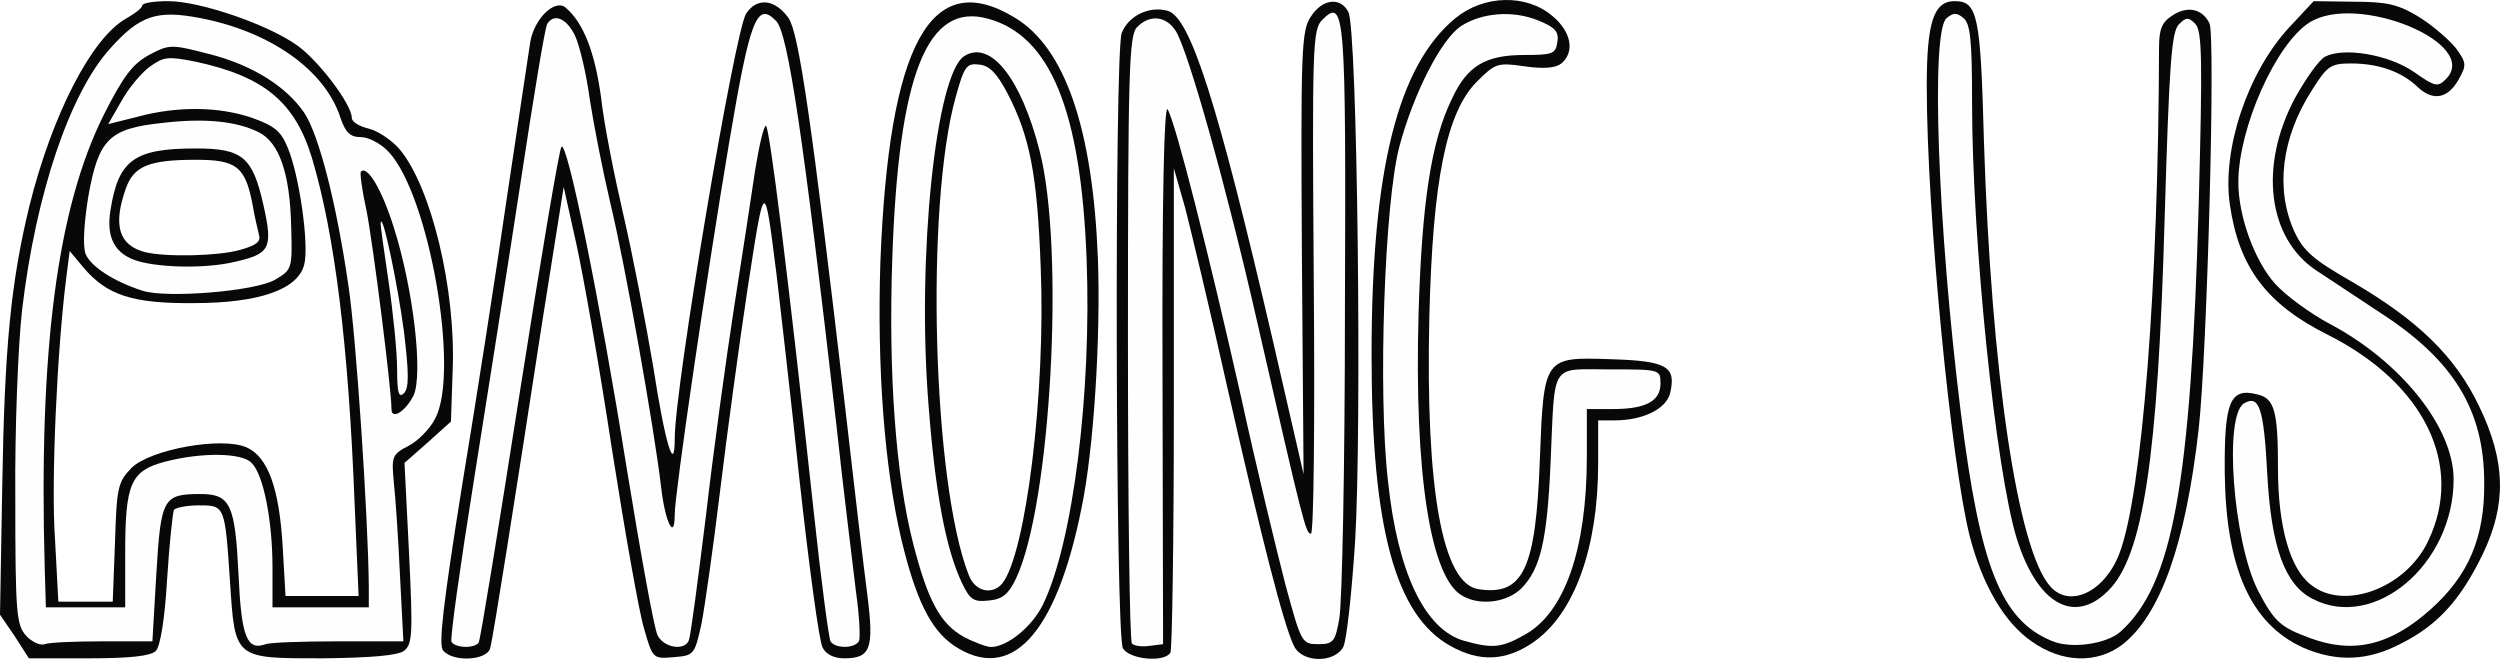
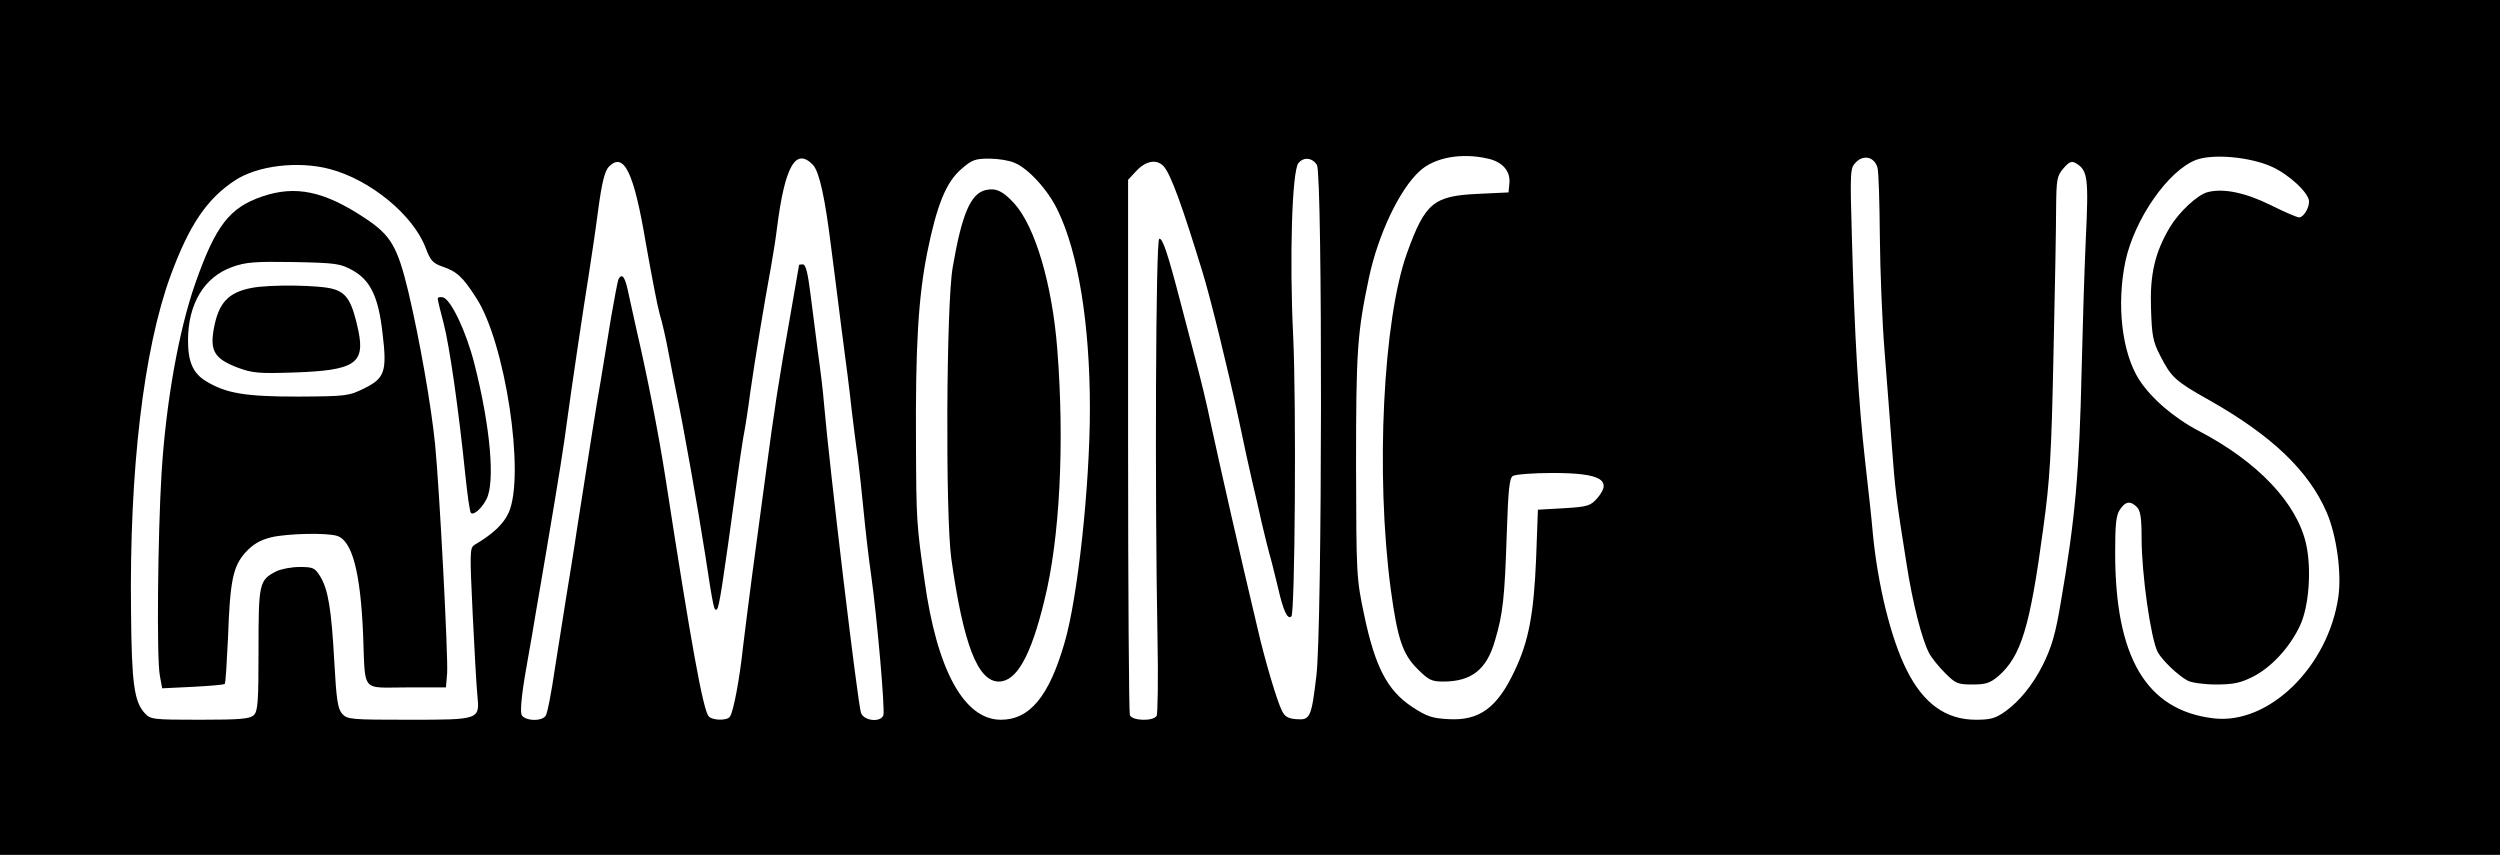
- <svg xmlns="http://www.w3.org/2000/svg" version="1.0" viewBox="0 0 1000 263.59">
-   <g>
-     <g transform="matrix(.22661 0 0 .22661 -6.5718 -6.3356)" fill="#080808">
-       <path d="m55 1151-26-38 4-229c4-243 15-357 48-493 40-160 109-295 170-330 16-9 29-19 29-23 0-5 21-8 46-8 55 0 173 40 226 77 38 26 98 105 98 129 0 7 13 15 30 19 16 4 40 20 54 36 56 66 100 248 94 391l-3 90-41 37-41 36 8 159c7 144 6 161-9 173-12 8-57 12-143 13-157 0-155 2-164-135-9-135-9-135-55-135-21 0-41 4-44 8-2 4-8 59-12 122-4 70-12 119-20 127-9 9-46 13-118 13h-106zm177-166c3-97 5-106 29-131 33-33 161-56 204-36 37 17 57 72 63 175l5 87h129l-7-162c-11-283-35-475-75-610-30-100-85-145-205-171-50-10-57-9-82 9-16 12-38 39-50 61l-23 40 52-13c70-19 144-18 202 2 39 14 51 23 63 53 20 47 38 171 29 206-11 44-80 68-195 68-108 1-153-14-194-62l-25-30-6 47c-16 125-27 359-20 460l6 112h96zm510-372c-11-83-38-212-41-192-1 3 6 50 14 105 8 54 15 124 15 154 0 42 3 51 12 42s9-34 0-109zm-289-144c28-8 37-14 33-27-2-9-8-33-11-52-13-68-28-80-100-80-83 0-110 11-124 51-23 65-12 100 34 112 37 9 130 7 168-4z" />
-       <path d="m811 1176c-8-10 0-80 33-287 25-151 61-382 80-514 20-132 38-255 41-273 7-41 43-76 62-61 32 27 52 79 63 159 5 47 24 141 40 210s39 188 52 265c21 136 38 192 38 127 0-91 106-719 126-750 19-29 51-26 75 8 18 26 41 184 99 680 16 140 34 293 40 338 12 95 6 112-41 112-18 0-32-7-38-19-6-10-24-144-41-298-16-153-35-314-40-358-22-174-21-174-51 20-15 99-37 261-49 360s-27 205-33 235c-12 54-13 55-49 58s-37 3-52-50c-9-29-34-172-57-318-22-146-51-309-63-363l-22-99-38 239c-20 131-48 310-62 398s-27 168-30 178c-7 21-66 24-83 3z" />
-       <path d="m1712 1167c-40-28-66-79-92-187-30-128-43-303-37-490 15-385 89-521 237-431 89 53 138 196 147 426 5 136-7 335-29 440-45 224-125 310-226 242zm86-109c42-52 77-339 68-558-6-164-19-231-59-308-18-34-31-48-49-50-23-3-27 3-42 57-54 193-41 681 23 844 11 29 41 36 59 15z" />
-       <path d="m2011 1172c-13-25-15-1051-2-1086 12-30 48-48 81-39 40 11 88 161 186 583l54 235-3-390c-2-360-1-393 16-418 20-31 52-35 66-8 16 28 24 735 12 934-6 92-15 176-21 187-16 29-73 28-87-2-18-36-58-193-118-458-30-135-64-276-74-315l-20-70v422c0 233-3 427-6 433-11 18-73 12-84-8z" />
-       <path d="m2589 1168c-97-54-139-208-139-514 0-325 46-510 148-594 50-41 125-43 171-4 34 28 40 64 16 84-10 8-31 10-65 5-48-7-52-5-84 27-54 54-78 174-84 415-7 305 23 472 87 481 79 12 101-36 108-228 7-182 7-182 125-178 100 3 116 13 105 60-7 28-48 48-98 48h-29v76c0 149-42 266-115 316-48 33-95 35-146 6z" />
-       <path d="m3615 1160c-48-33-87-100-109-185-33-130-76-571-76-795 0-112 12-150 49-150 41 0 46 24 52 249 13 404 59 719 117 784 34 39 96 10 122-58 40-104 69-473 70-892 0-34 5-46 24-58 26-17 52-12 65 14 11 20-4 583-19 716-23 204-68 329-135 381-45 34-107 32-160-6z" />
-       <path d="m4094 1171c-92-42-136-140-138-308-1-126 9-151 57-139 31 7 37 29 37 132 0 100 21 176 58 204 58 47 168 6 207-77 64-133-6-278-177-364-108-54-157-119-173-230-14-97 31-233 105-313l43-46 71 1c59 0 79 5 115 27 24 15 53 40 65 55 19 26 19 30 5 55-19 34-45 39-72 14-29-28-70-42-118-42-36 0-42 4-69 47-54 84-65 175-31 250 16 34 33 49 101 88 117 68 183 132 225 220 47 97 49 173 6 262-39 80-79 124-142 156-60 32-115 34-175 8z" />
-     </g>
-     <g transform="matrix(.22661 0 0 .22661 -6.5718 -6.3356)" fill="#fefefe">
-       <path d="m75 1150c-17-19-19-40-19-243-1-122 5-271 12-332 24-204 84-383 156-462 52-58 82-68 159-53 124 24 220 92 247 176 9 26 17 34 36 34 14 0 36 12 49 26 72 77 126 390 82 471-9 18-31 40-47 48-29 15-30 19-26 63 3 26 8 100 11 165l6 117h-115c-63 0-120 2-128 5-33 12-43-12-48-123-6-123-14-142-67-142-66 0-70 7-78 140l-7 120h-88c-49 0-95 2-102 5-8 3-23-4-33-15zm175-147c0-122 10-144 70-160 65-17 136-16 153 2 21 20 37 102 37 185v70h170v-37c-1-118-22-439-36-531-21-145-52-266-78-305-32-47-93-85-169-104-66-17-69-17-105 2-29 16-45 37-79 104-83 165-116 416-105 804l2 67h140zm509-277c17-37 0-187-35-297-21-67-47-110-58-98-2 2 2 33 10 69 11 55 44 314 44 350 0 20 25 4 39-24z" />
-       <path d="m280 541c-52-17-91-43-100-65-5-14-3-53 5-102 18-101 37-119 130-129 76-9 131-3 170 16 37 18 56 73 58 168 2 73 2 75-29 93-35 20-191 33-234 19zm164-51c62-14 67-24 50-100-19-85-37-100-119-100-109 0-137 20-151 109-8 49 8 78 49 90 42 12 122 13 171 1z" />
-       <path d="m826 1161c-3-4 15-132 39-282 24-151 62-392 84-536 22-145 42-267 46-273 12-19 34-10 49 21 8 17 20 67 26 112 7 45 23 127 36 182 26 107 78 400 90 503 7 62 24 96 24 48 0-37 56-418 96-656 37-220 49-250 83-215 21 21 48 205 106 710 13 121 30 255 35 298 6 42 8 82 5 87-8 13-42 13-50 0-3-5-17-110-30-232-45-416-78-678-84-678-4 0-12 35-19 78-6 42-23 151-37 241s-37 257-50 370c-14 113-27 212-30 219-7 19-43 14-55-8-6-10-30-144-55-297-48-300-105-578-115-566-4 5-37 201-74 437s-69 433-72 438c-7 11-41 10-48-1z" />
-       <path d="m1730 1152c-41-23-63-63-89-164-31-121-44-301-37-503 11-327 62-454 169-424 110 30 164 162 174 424 9 237-24 501-77 610-19 39-63 75-92 75-7 0-29-8-48-18zm92-102c62-129 87-583 42-756-33-129-87-196-133-167-50 32-84 355-63 616 12 157 31 255 59 314 14 29 20 34 47 31 24-2 35-11 48-38z" />
-       <path d="m2027 1164c-4-4-7-247-7-540 0-471 2-534 16-548 22-23 51-20 68 6 22 34 90 276 145 518 81 355 85 370 94 370 5 0 7-195 5-445-3-418-2-445 15-462 40-40 42-14 40 513 0 274-5 519-10 544-7 41-11 45-37 45-29 0-30-2-58-105-15-58-51-206-78-330-58-257-116-486-130-509-6-10-10 157-9 464l1 480-24 3c-13 2-27 0-31-4z" />
-       <path d="m2613 1159c-69-20-117-120-134-282-18-157-6-492 20-590 25-94 74-190 109-213 37-24 92-28 136-10 30 12 37 20 34 38-3 21-8 23-58 23-69 0-101 19-128 77-37 76-53 183-59 378-8 284 21 470 78 500 32 18 79 11 104-14 33-34 45-84 51-221 8-180-2-165 104-165 89 0 90 0 90 25 0 31-26 45-84 45h-46v84c0 163-39 275-109 314-42 24-58 25-108 11z" />
-       <path d="m3650 1159c-89-37-126-131-160-404-41-330-53-672-25-695 12-10 18-10 30 0s15 40 15 149c0 244 42 651 79 770 36 115 101 152 161 92 62-61 88-233 100-660 8-269 12-327 25-340s17-13 29-1c12 13 13 61 6 320-14 495-46 670-138 753-25 22-88 31-122 16z" />
-       <path d="m4106 1154c-52-19-63-29-92-85-43-87-60-307-24-329 27-16 35 9 41 124 7 130 31 196 80 221 109 57 249-61 249-211 0-91-92-207-218-274-34-18-78-50-97-71-36-40-65-119-65-179 0-96 66-244 125-282 84-54 305 37 241 100-14 14-19 13-56-13-45-31-124-44-157-27-11 6-34 39-53 73-64 120-48 247 37 304 21 14 73 48 115 76 128 83 182 171 182 299 1 97-28 164-94 223-71 64-137 80-214 51z" />
-     </g>
+ <svg xmlns="http://www.w3.org/2000/svg" version="1.0" width="851pt" height="291pt" viewBox="0 0 851 291" preserveAspectRatio="xMidYMid meet">
+   <g transform="translate(0,291) scale(0.1,-0.1)" fill="#000000" stroke="none">
+     <path d="M0 1455 l0 -1455 4255 0 4255 0 0 1455 0 1455 -4255 0 -4255 0 0 -1455z m5065 915 c50 -11 77 -43 73 -84 l-3 -31 -106 -5 c-149 -7 -178 -31 -239 -200 -82 -226 -108 -753 -56 -1145 23 -169 40 -221 91 -272 38 -38 48 -43 88 -43 96 0 148 41 176 140 27 90 33 146 40 363 5 151 9 190 21 197 8 5 69 10 135 10 164 0 205 -24 152 -86 -23 -26 -32 -29 -113 -34 l-89 -5 -6 -165 c-8 -190 -25 -282 -73 -383 -59 -126 -120 -171 -225 -165 -57 3 -74 9 -126 43 -83 56 -124 135 -161 310 -27 128 -27 135 -28 510 0 390 4 451 44 640 31 146 104 301 173 363 50 46 142 63 232 42z m1326 -31 c4 -13 7 -118 8 -234 1 -115 8 -291 16 -390 8 -99 19 -245 25 -325 11 -148 15 -181 50 -400 21 -135 52 -255 76 -302 8 -16 33 -47 55 -69 36 -36 43 -39 94 -39 46 0 59 5 88 29 77 68 107 166 152 501 23 167 28 252 35 590 5 217 9 443 9 502 1 99 3 109 25 135 20 23 28 26 43 17 40 -24 43 -50 33 -260 -5 -109 -11 -307 -14 -439 -8 -356 -22 -511 -71 -795 -18 -108 -31 -153 -62 -215 -34 -67 -78 -121 -126 -156 -34 -24 -50 -29 -101 -29 -102 0 -179 55 -236 170 -53 105 -98 288 -115 465 -3 39 -15 148 -26 244 -23 205 -36 427 -45 757 -7 237 -6 242 14 262 27 27 63 17 73 -19z m1341 4 c59 -26 128 -90 128 -119 0 -23 -19 -54 -34 -54 -7 0 -51 19 -97 42 -85 42 -160 58 -214 44 -35 -9 -98 -68 -129 -120 -51 -86 -68 -161 -64 -276 3 -92 6 -112 32 -162 37 -72 50 -85 166 -150 214 -121 339 -241 400 -382 34 -79 51 -206 40 -286 -34 -240 -238 -439 -427 -415 -227 28 -333 207 -333 563 0 96 3 128 16 147 19 29 36 31 58 9 12 -12 16 -37 16 -105 0 -123 31 -342 55 -389 15 -27 67 -78 102 -97 13 -7 56 -13 96 -13 59 0 83 5 125 26 62 31 126 99 161 174 31 65 40 193 21 278 -31 139 -164 280 -365 385 -86 45 -162 111 -203 174 -59 92 -78 256 -47 404 31 144 146 309 241 345 58 21 182 10 256 -23z m-4964 5 c21 -24 40 -109 61 -278 6 -47 22 -170 35 -275 14 -104 30 -230 35 -280 6 -49 15 -123 21 -162 5 -40 14 -123 20 -185 6 -62 17 -158 25 -213 21 -150 48 -462 42 -480 -10 -25 -66 -19 -76 8 -11 29 -108 842 -126 1052 -3 39 -12 115 -20 170 -7 55 -19 146 -26 203 -9 72 -16 102 -26 102 -7 0 -13 -1 -13 -2 0 -2 -14 -79 -30 -173 -40 -225 -55 -323 -85 -550 -14 -104 -34 -255 -45 -335 -11 -80 -24 -190 -31 -244 -11 -105 -32 -217 -44 -235 -9 -15 -60 -14 -73 1 -19 25 -58 236 -147 813 -24 153 -62 347 -100 510 -7 33 -19 86 -26 118 -11 54 -21 68 -33 48 -3 -4 -14 -64 -26 -132 -11 -68 -27 -164 -35 -214 -16 -90 -36 -220 -80 -500 -12 -82 -30 -190 -38 -240 -8 -49 -25 -157 -38 -240 -12 -82 -26 -156 -32 -162 -15 -21 -75 -16 -82 5 -5 19 3 88 25 207 6 33 17 96 24 140 8 44 23 136 35 205 45 265 61 368 71 445 13 97 56 388 75 505 7 47 22 143 31 214 13 97 23 135 37 149 51 51 85 -19 126 -264 18 -101 38 -207 46 -236 9 -29 22 -87 30 -130 8 -43 21 -109 29 -148 23 -110 72 -386 96 -540 29 -190 31 -198 41 -188 7 7 18 75 69 448 6 44 15 105 20 135 6 30 17 100 24 155 15 105 46 294 71 430 8 44 17 103 20 130 27 211 64 275 123 213z m685 8 c47 -19 114 -92 147 -161 70 -143 110 -387 110 -676 0 -260 -41 -642 -86 -796 -53 -184 -119 -263 -217 -263 -125 0 -218 169 -260 475 -27 190 -28 204 -29 465 -2 333 8 497 38 649 33 164 65 242 117 286 35 31 47 35 94 35 30 0 68 -6 86 -14z m1030 -8 c19 -34 18 -1574 -2 -1738 -17 -143 -21 -152 -69 -148 -27 2 -39 9 -48 28 -17 33 -59 175 -83 280 -60 252 -127 548 -161 705 -11 55 -32 141 -45 190 -13 50 -38 144 -55 210 -46 177 -63 226 -74 222 -12 -4 -15 -866 -6 -1352 3 -143 1 -266 -3 -272 -12 -19 -84 -17 -91 3 -3 9 -6 422 -6 919 l0 903 29 31 c33 35 70 40 93 14 24 -29 61 -129 131 -358 27 -87 85 -324 122 -495 19 -91 41 -192 49 -225 8 -33 22 -94 31 -135 10 -41 21 -88 26 -105 5 -16 18 -68 29 -114 18 -80 33 -112 46 -99 12 13 17 719 6 953 -13 267 -4 564 18 590 18 22 48 18 63 -7z m-3362 -13 c139 -36 286 -157 328 -269 16 -42 24 -52 56 -63 50 -17 70 -35 116 -107 99 -151 167 -602 111 -730 -18 -40 -53 -73 -117 -111 -16 -10 -16 -26 -6 -235 6 -124 13 -248 16 -277 8 -83 9 -83 -234 -83 -195 0 -209 1 -226 20 -15 16 -20 48 -27 177 -10 182 -21 246 -48 291 -18 29 -24 32 -70 32 -28 0 -64 -7 -80 -15 -58 -30 -60 -40 -60 -267 0 -174 -2 -209 -16 -222 -13 -13 -44 -16 -183 -16 -161 0 -168 1 -188 22 -36 39 -45 100 -47 347 -6 481 43 891 134 1141 64 174 124 263 220 326 76 50 213 67 321 39z" />
+     <path d="M3355 2263 c-51 -12 -81 -82 -112 -263 -22 -125 -25 -841 -5 -990 41 -292 90 -420 162 -420 60 0 109 86 155 276 53 211 69 537 44 855 -17 220 -75 417 -146 496 -39 43 -63 54 -98 46z" />
+     <path d="M892 2241 c-111 -38 -158 -99 -227 -295 -56 -159 -100 -404 -115 -646 -13 -211 -17 -632 -6 -689 l8 -44 104 5 c57 3 106 7 109 10 3 2 7 72 11 154 7 199 17 246 60 294 26 28 48 41 87 51 55 13 188 16 224 5 52 -16 80 -124 89 -335 8 -202 -9 -181 148 -181 l134 0 4 48 c4 53 -26 629 -41 780 -13 131 -53 358 -91 519 -37 153 -59 192 -147 250 -140 93 -237 113 -351 74z m308 -251 c61 -34 88 -90 102 -213 16 -132 8 -154 -62 -189 -53 -26 -60 -27 -226 -28 -180 0 -244 11 -312 52 -45 27 -62 66 -62 139 0 125 55 216 150 250 47 17 77 19 210 17 144 -3 158 -5 200 -28z" />
+     <path d="M857 1930 c-80 -15 -113 -51 -129 -138 -14 -76 2 -103 80 -133 51 -19 72 -21 192 -17 207 7 243 30 220 142 -21 98 -39 129 -85 142 -44 14 -218 16 -278 4z" />
+     <path d="M1490 1893 c0 -4 9 -42 20 -83 20 -76 51 -292 74 -517 7 -67 15 -125 19 -129 9 -9 36 14 53 47 30 58 13 248 -41 460 -28 111 -81 222 -108 227 -10 2 -17 0 -17 -5z" />
  </g>
</svg>
